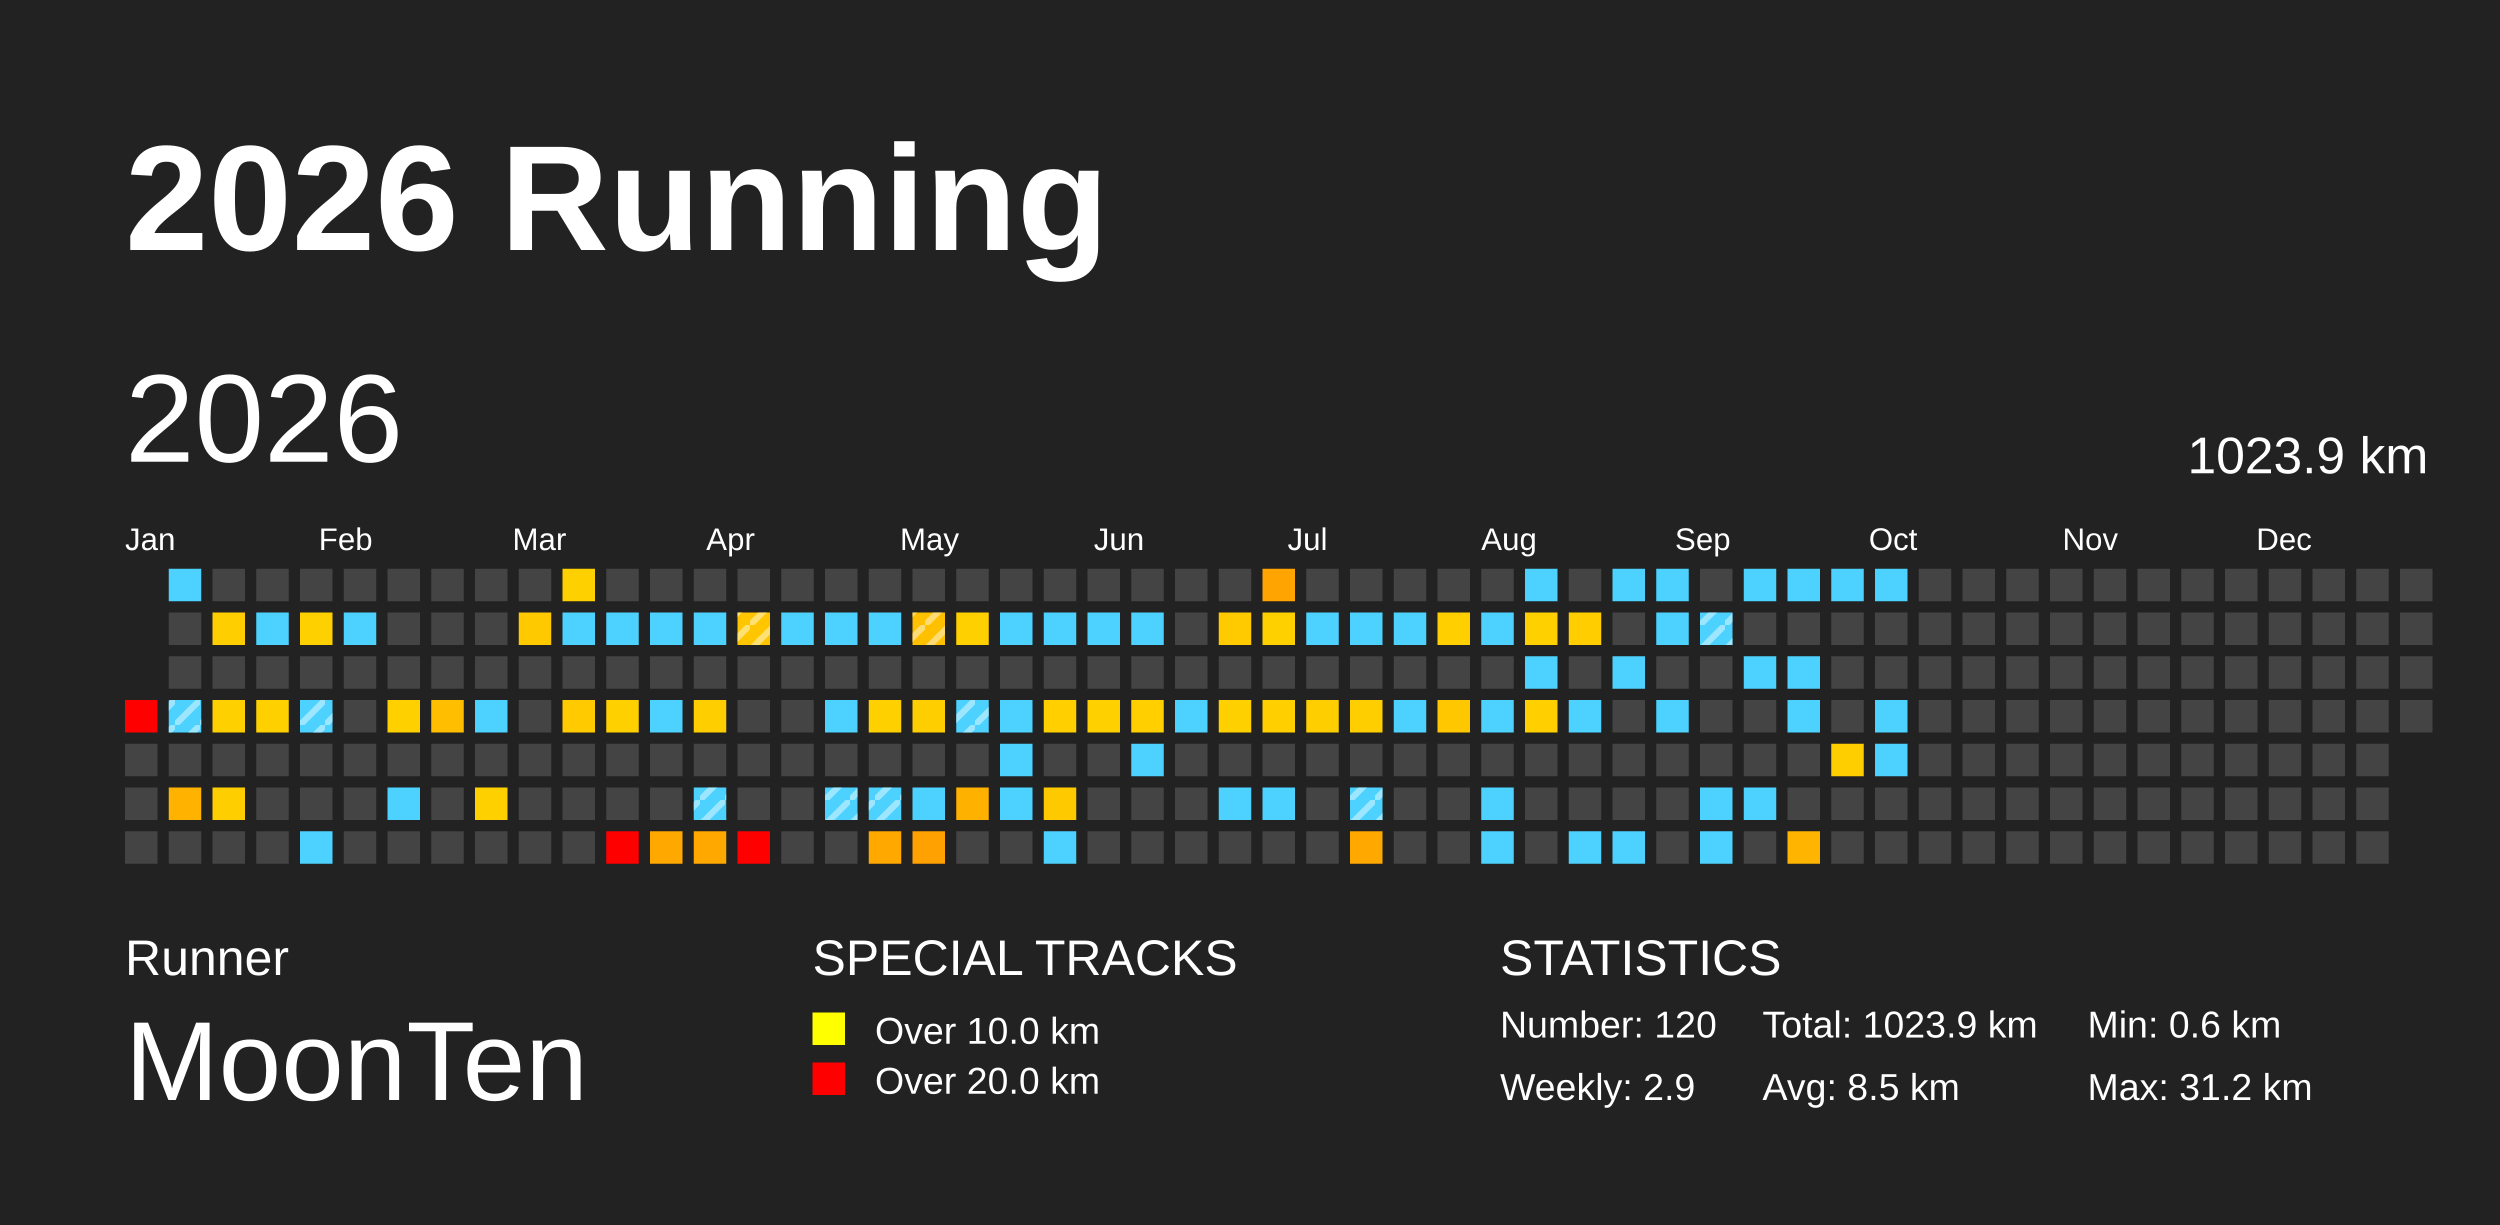
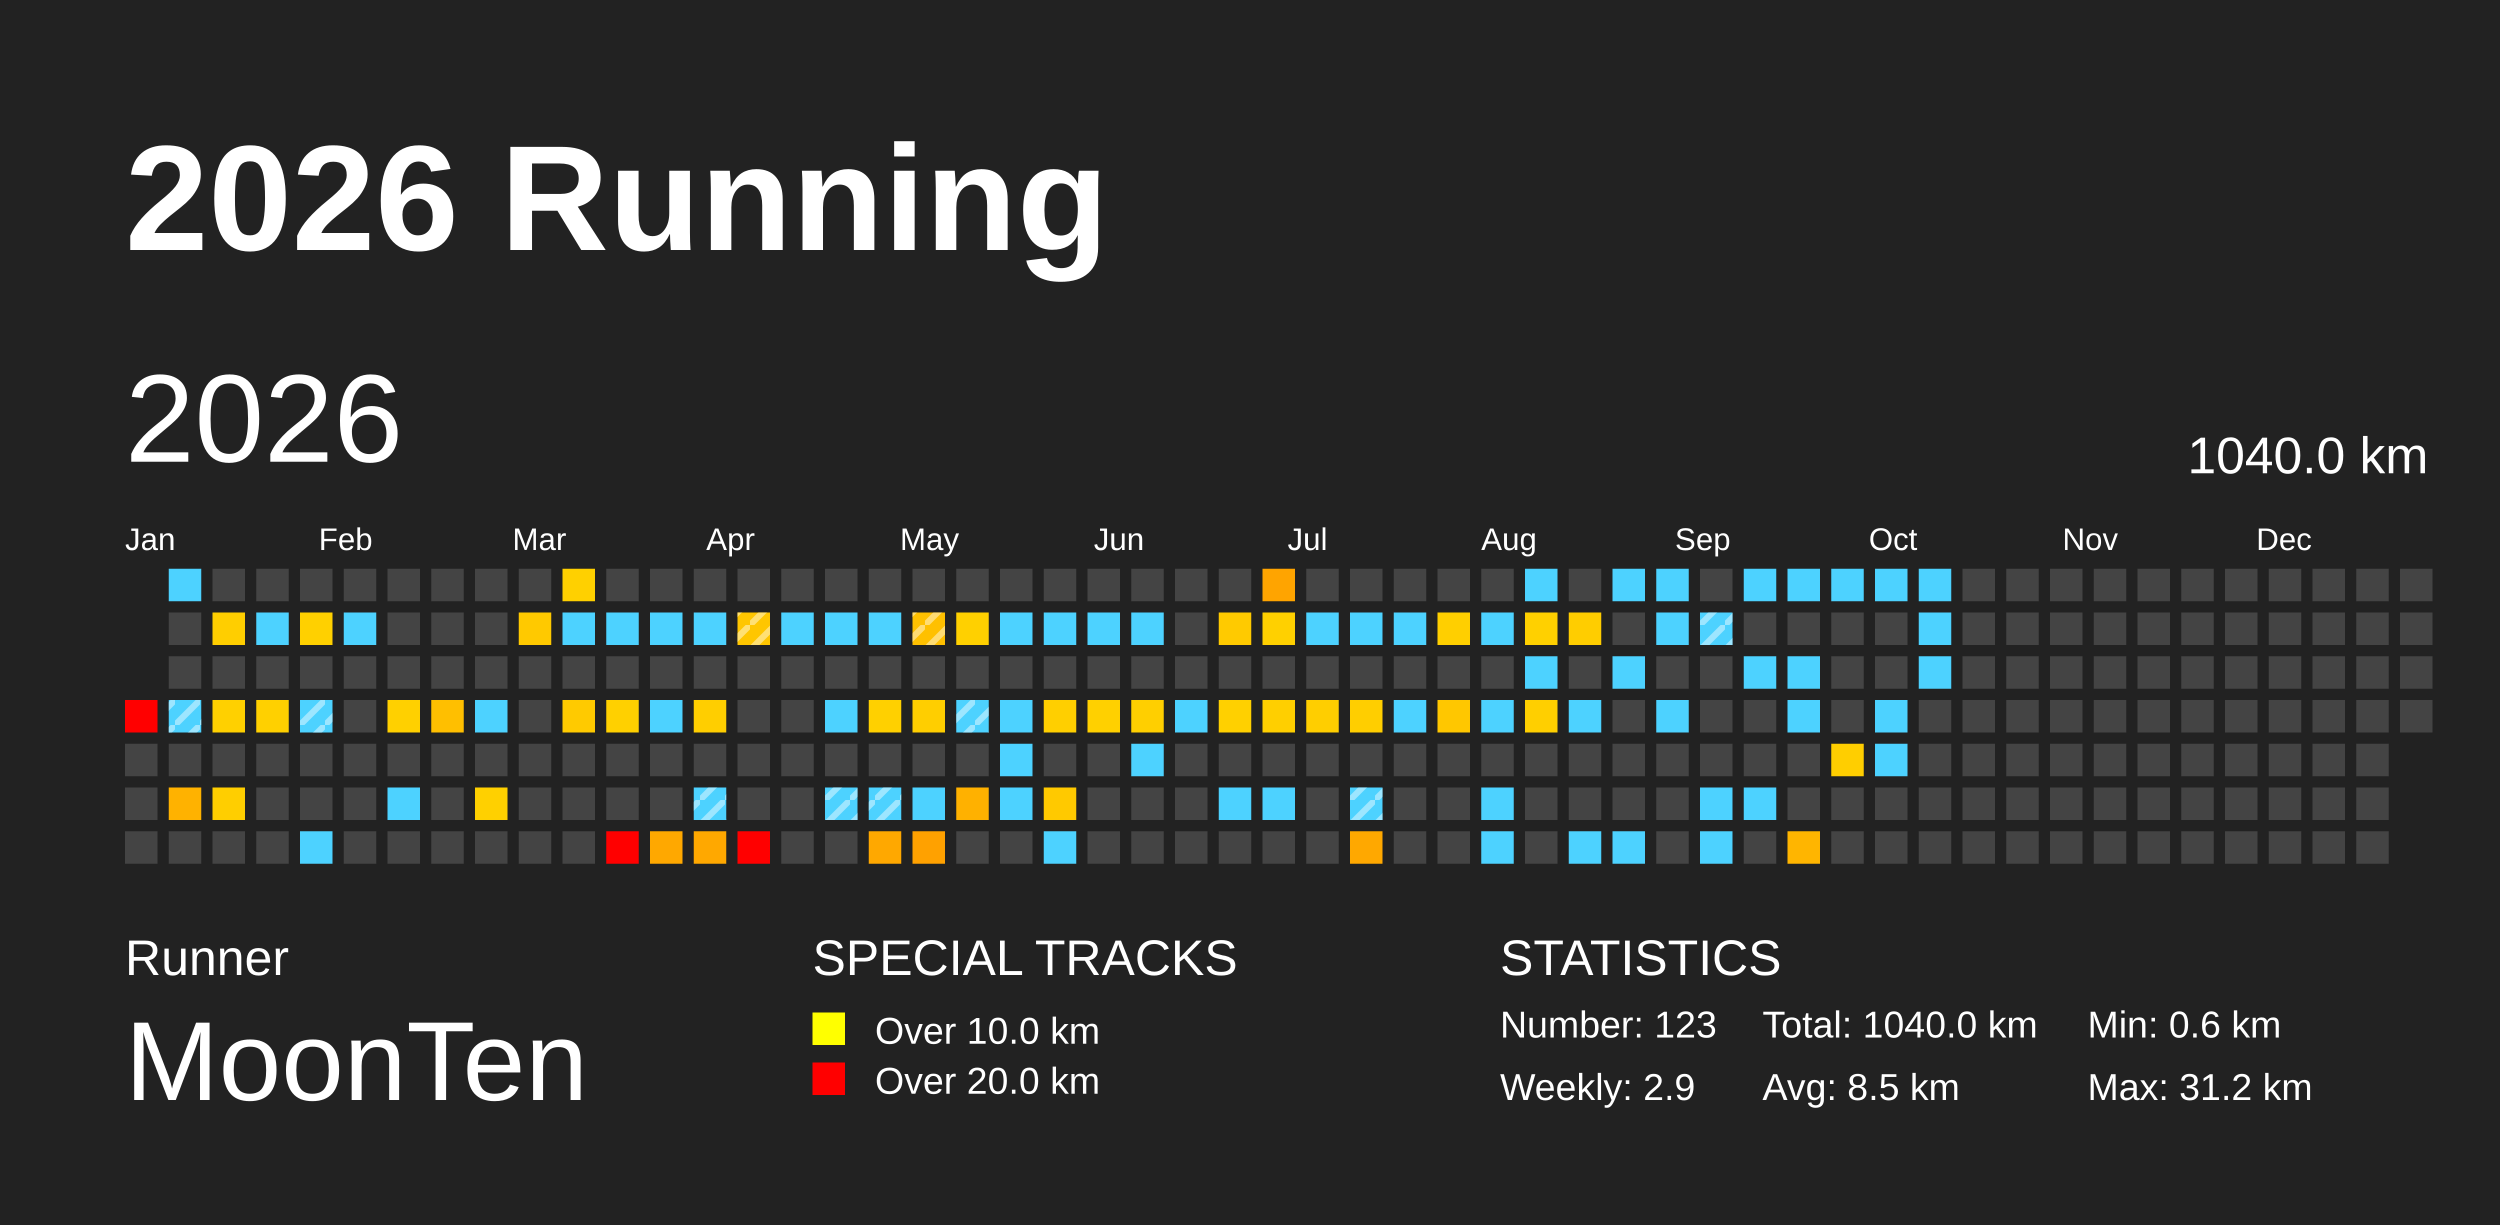
<svg xmlns="http://www.w3.org/2000/svg" baseProfile="full" height="98mm" version="1.1" viewBox="0,0,200,98" width="200mm">
  <defs>
    <pattern height="2" id="indoor-stripe" patternUnits="userSpaceOnUse" width="2">
      <line stroke="white" stroke-opacity="0.45" stroke-width="0.5" x1="0" x2="2" y1="2" y2="0" />
    </pattern>
  </defs>
  <rect fill="#222222" height="98" width="200" x="0" y="0" />
  <text fill="#FFFFFF" style="font-size:12px; font-family:Arial; font-weight:bold;" x="10" y="20">2026 Running</text>
  <text fill="#FFFFFF" style="font-size:4px; font-family:Arial" x="10" y="78">Runner</text>
  <text fill="#FFFFFF" style="font-size:9px; font-family:Arial" x="10" y="88">MoonTen</text>
  <text fill="#FFFFFF" style="font-size:4px; font-family:Arial" x="65" y="78">SPECIAL TRACKS</text>
  <rect fill="yellow" height="2.6" width="2.6" x="65" y="81" />
  <text fill="#FFFFFF" style="font-size:3px; font-family:Arial" x="70" y="83.5">Over 10.0 km</text>
  <rect fill="red" height="2.6" width="2.6" x="65" y="85" />
  <text fill="#FFFFFF" style="font-size:3px; font-family:Arial" x="70" y="87.5">Over 20.0 km</text>
  <text fill="#FFFFFF" style="font-size:4px; font-family:Arial" x="120" y="78">STATISTICS</text>
-   <text fill="#FFFFFF" style="font-size:3px; font-family:Arial" x="120" y="83">Number: 120</text>
+   <text fill="#FFFFFF" style="font-size:3px; font-family:Arial" x="120" y="83">Number: 123</text>
  <text fill="#FFFFFF" style="font-size:3px; font-family:Arial" x="120" y="88">Weekly: 2.9</text>
-   <text fill="#FFFFFF" style="font-size:3px; font-family:Arial" x="141" y="83">Total: 1023.9 km</text>
+   <text fill="#FFFFFF" style="font-size:3px; font-family:Arial" x="141" y="83">Total: 1040.0 km</text>
  <text fill="#FFFFFF" style="font-size:3px; font-family:Arial" x="141" y="88">Avg: 8.5 km</text>
  <text fill="#FFFFFF" style="font-size:3px; font-family:Arial" x="167" y="83">Min: 0.6 km</text>
  <text fill="#FFFFFF" style="font-size:3px; font-family:Arial" x="167" y="88">Max: 31.2 km</text>
  <text dominant-baseline="hanging" fill="#FFFFFF" style="font-size:10.0px; font-family:Arial;" x="10" y="30">2026</text>
-   <text dominant-baseline="hanging" fill="#FFFFFF" style="font-size:4.125px; font-family:Arial;" x="175" y="35">1023.9 km</text>
+   <text dominant-baseline="hanging" fill="#FFFFFF" style="font-size:4.125px; font-family:Arial;" x="175" y="35">1040.0 km</text>
  <text fill="#FFFFFF" style="font-size:2.5px; font-family:Arial" x="10.0" y="44">Jan</text>
  <text fill="#FFFFFF" style="font-size:2.5px; font-family:Arial" x="25.5" y="44">Feb</text>
  <text fill="#FFFFFF" style="font-size:2.5px; font-family:Arial" x="41.0" y="44">Mar</text>
  <text fill="#FFFFFF" style="font-size:2.5px; font-family:Arial" x="56.5" y="44">Apr</text>
  <text fill="#FFFFFF" style="font-size:2.5px; font-family:Arial" x="72.0" y="44">May</text>
  <text fill="#FFFFFF" style="font-size:2.5px; font-family:Arial" x="87.5" y="44">Jun</text>
  <text fill="#FFFFFF" style="font-size:2.5px; font-family:Arial" x="103.0" y="44">Jul</text>
  <text fill="#FFFFFF" style="font-size:2.5px; font-family:Arial" x="118.5" y="44">Aug</text>
  <text fill="#FFFFFF" style="font-size:2.5px; font-family:Arial" x="134.0" y="44">Sep</text>
  <text fill="#FFFFFF" style="font-size:2.5px; font-family:Arial" x="149.5" y="44">Oct</text>
  <text fill="#FFFFFF" style="font-size:2.5px; font-family:Arial" x="165.0" y="44">Nov</text>
  <text fill="#FFFFFF" style="font-size:2.5px; font-family:Arial" x="180.5" y="44">Dec</text>
  <rect fill="red" height="2.6" width="2.6" x="10.0" y="56.0" />
  <rect fill="#444444" height="2.6" width="2.6" x="10.0" y="59.5" />
  <rect fill="#444444" height="2.6" width="2.6" x="10.0" y="63.0" />
  <rect fill="#444444" height="2.6" width="2.6" x="10.0" y="66.5" />
  <rect fill="#4dd2ff" height="2.6" width="2.6" x="13.5" y="45.5" />
  <rect fill="#444444" height="2.6" width="2.6" x="13.5" y="49.0" />
  <rect fill="#444444" height="2.6" width="2.6" x="13.5" y="52.5" />
  <rect fill="#4dd2ff" height="2.6" width="2.6" x="13.5" y="56.0" />
  <rect fill="url(#indoor-stripe)" height="2.6" style="pointer-events: none;" width="2.6" x="13.5" y="56.0" />
  <rect fill="#444444" height="2.6" width="2.6" x="13.5" y="59.5" />
  <rect fill="#ffb200" height="2.6" width="2.6" x="13.5" y="63.0" />
  <rect fill="#444444" height="2.6" width="2.6" x="13.5" y="66.5" />
  <rect fill="#444444" height="2.6" width="2.6" x="17.0" y="45.5" />
  <rect fill="#ffce00" height="2.6" width="2.6" x="17.0" y="49.0" />
  <rect fill="#444444" height="2.6" width="2.6" x="17.0" y="52.5" />
  <rect fill="#ffd000" height="2.6" width="2.6" x="17.0" y="56.0" />
  <rect fill="#444444" height="2.6" width="2.6" x="17.0" y="59.5" />
  <rect fill="#ffce00" height="2.6" width="2.6" x="17.0" y="63.0" />
  <rect fill="#444444" height="2.6" width="2.6" x="17.0" y="66.5" />
  <rect fill="#444444" height="2.6" width="2.6" x="20.5" y="45.5" />
  <rect fill="#4dd2ff" height="2.6" width="2.6" x="20.5" y="49.0" />
  <rect fill="#444444" height="2.6" width="2.6" x="20.5" y="52.5" />
  <rect fill="#ffd000" height="2.6" width="2.6" x="20.5" y="56.0" />
  <rect fill="#444444" height="2.6" width="2.6" x="20.5" y="59.5" />
  <rect fill="#444444" height="2.6" width="2.6" x="20.5" y="63.0" />
  <rect fill="#444444" height="2.6" width="2.6" x="20.5" y="66.5" />
  <rect fill="#444444" height="2.6" width="2.6" x="24.0" y="45.5" />
  <rect fill="#ffd000" height="2.6" width="2.6" x="24.0" y="49.0" />
  <rect fill="#444444" height="2.6" width="2.6" x="24.0" y="52.5" />
  <rect fill="#4dd2ff" height="2.6" width="2.6" x="24.0" y="56.0" />
  <rect fill="url(#indoor-stripe)" height="2.6" style="pointer-events: none;" width="2.6" x="24.0" y="56.0" />
  <rect fill="#444444" height="2.6" width="2.6" x="24.0" y="59.5" />
  <rect fill="#444444" height="2.6" width="2.6" x="24.0" y="63.0" />
  <rect fill="#4dd2ff" height="2.6" width="2.6" x="24.0" y="66.5" />
  <rect fill="#444444" height="2.6" width="2.6" x="27.5" y="45.5" />
  <rect fill="#4dd2ff" height="2.6" width="2.6" x="27.5" y="49.0" />
  <rect fill="#444444" height="2.6" width="2.6" x="27.5" y="52.5" />
  <rect fill="#444444" height="2.6" width="2.6" x="27.5" y="56.0" />
  <rect fill="#444444" height="2.6" width="2.6" x="27.5" y="59.5" />
  <rect fill="#444444" height="2.6" width="2.6" x="27.5" y="63.0" />
  <rect fill="#444444" height="2.6" width="2.6" x="27.5" y="66.5" />
  <rect fill="#444444" height="2.6" width="2.6" x="31.0" y="45.5" />
  <rect fill="#444444" height="2.6" width="2.6" x="31.0" y="49.0" />
  <rect fill="#444444" height="2.6" width="2.6" x="31.0" y="52.5" />
  <rect fill="#ffd000" height="2.6" width="2.6" x="31.0" y="56.0" />
  <rect fill="#444444" height="2.6" width="2.6" x="31.0" y="59.5" />
  <rect fill="#4dd2ff" height="2.6" width="2.6" x="31.0" y="63.0" />
  <rect fill="#444444" height="2.6" width="2.6" x="31.0" y="66.5" />
  <rect fill="#444444" height="2.6" width="2.6" x="34.5" y="45.5" />
  <rect fill="#444444" height="2.6" width="2.6" x="34.5" y="49.0" />
  <rect fill="#444444" height="2.6" width="2.6" x="34.5" y="52.5" />
  <rect fill="#ffbf00" height="2.6" width="2.6" x="34.5" y="56.0" />
  <rect fill="#444444" height="2.6" width="2.6" x="34.5" y="59.5" />
  <rect fill="#444444" height="2.6" width="2.6" x="34.5" y="63.0" />
  <rect fill="#444444" height="2.6" width="2.6" x="34.5" y="66.5" />
  <rect fill="#444444" height="2.6" width="2.6" x="38.0" y="45.5" />
  <rect fill="#444444" height="2.6" width="2.6" x="38.0" y="49.0" />
  <rect fill="#444444" height="2.6" width="2.6" x="38.0" y="52.5" />
  <rect fill="#4dd2ff" height="2.6" width="2.6" x="38.0" y="56.0" />
  <rect fill="#444444" height="2.6" width="2.6" x="38.0" y="59.5" />
  <rect fill="#ffd000" height="2.6" width="2.6" x="38.0" y="63.0" />
  <rect fill="#444444" height="2.6" width="2.6" x="38.0" y="66.5" />
  <rect fill="#444444" height="2.6" width="2.6" x="41.5" y="45.5" />
  <rect fill="#ffc900" height="2.6" width="2.6" x="41.5" y="49.0" />
  <rect fill="#444444" height="2.6" width="2.6" x="41.5" y="52.5" />
  <rect fill="#444444" height="2.6" width="2.6" x="41.5" y="56.0" />
  <rect fill="#444444" height="2.6" width="2.6" x="41.5" y="59.5" />
  <rect fill="#444444" height="2.6" width="2.6" x="41.5" y="63.0" />
  <rect fill="#444444" height="2.6" width="2.6" x="41.5" y="66.5" />
  <rect fill="#ffd000" height="2.6" width="2.6" x="45.0" y="45.5" />
  <rect fill="#4dd2ff" height="2.6" width="2.6" x="45.0" y="49.0" />
  <rect fill="#444444" height="2.6" width="2.6" x="45.0" y="52.5" />
  <rect fill="#ffca00" height="2.6" width="2.6" x="45.0" y="56.0" />
  <rect fill="#444444" height="2.6" width="2.6" x="45.0" y="59.5" />
  <rect fill="#444444" height="2.6" width="2.6" x="45.0" y="63.0" />
  <rect fill="#444444" height="2.6" width="2.6" x="45.0" y="66.5" />
  <rect fill="#444444" height="2.6" width="2.6" x="48.5" y="45.5" />
  <rect fill="#4dd2ff" height="2.6" width="2.6" x="48.5" y="49.0" />
  <rect fill="#444444" height="2.6" width="2.6" x="48.5" y="52.5" />
  <rect fill="#ffd000" height="2.6" width="2.6" x="48.5" y="56.0" />
  <rect fill="#444444" height="2.6" width="2.6" x="48.5" y="59.5" />
  <rect fill="#444444" height="2.6" width="2.6" x="48.5" y="63.0" />
  <rect fill="red" height="2.6" width="2.6" x="48.5" y="66.5" />
  <rect fill="#444444" height="2.6" width="2.6" x="52.0" y="45.5" />
  <rect fill="#4dd2ff" height="2.6" width="2.6" x="52.0" y="49.0" />
  <rect fill="#444444" height="2.6" width="2.6" x="52.0" y="52.5" />
  <rect fill="#4dd2ff" height="2.6" width="2.6" x="52.0" y="56.0" />
  <rect fill="#444444" height="2.6" width="2.6" x="52.0" y="59.5" />
  <rect fill="#444444" height="2.6" width="2.6" x="52.0" y="63.0" />
  <rect fill="#ffa800" height="2.6" width="2.6" x="52.0" y="66.5" />
  <rect fill="#444444" height="2.6" width="2.6" x="55.5" y="45.5" />
  <rect fill="#4dd2ff" height="2.6" width="2.6" x="55.5" y="49.0" />
  <rect fill="#444444" height="2.6" width="2.6" x="55.5" y="52.5" />
  <rect fill="#ffce00" height="2.6" width="2.6" x="55.5" y="56.0" />
  <rect fill="#444444" height="2.6" width="2.6" x="55.5" y="59.5" />
  <rect fill="#4dd2ff" height="2.6" width="2.6" x="55.5" y="63.0" />
  <rect fill="url(#indoor-stripe)" height="2.6" style="pointer-events: none;" width="2.6" x="55.5" y="63.0" />
  <rect fill="#ffa800" height="2.6" width="2.6" x="55.5" y="66.5" />
  <rect fill="#444444" height="2.6" width="2.6" x="59.0" y="45.5" />
  <rect fill="#ffc600" height="2.6" width="2.6" x="59.0" y="49.0" />
  <rect fill="url(#indoor-stripe)" height="2.6" style="pointer-events: none;" width="2.6" x="59.0" y="49.0" />
  <rect fill="#444444" height="2.6" width="2.6" x="59.0" y="52.5" />
  <rect fill="#444444" height="2.6" width="2.6" x="59.0" y="56.0" />
  <rect fill="#444444" height="2.6" width="2.6" x="59.0" y="59.5" />
  <rect fill="#444444" height="2.6" width="2.6" x="59.0" y="63.0" />
  <rect fill="red" height="2.6" width="2.6" x="59.0" y="66.5" />
  <rect fill="#444444" height="2.6" width="2.6" x="62.5" y="45.5" />
  <rect fill="#4dd2ff" height="2.6" width="2.6" x="62.5" y="49.0" />
  <rect fill="#444444" height="2.6" width="2.6" x="62.5" y="52.5" />
  <rect fill="#444444" height="2.6" width="2.6" x="62.5" y="56.0" />
  <rect fill="#444444" height="2.6" width="2.6" x="62.5" y="59.5" />
  <rect fill="#444444" height="2.6" width="2.6" x="62.5" y="63.0" />
  <rect fill="#444444" height="2.6" width="2.6" x="62.5" y="66.5" />
  <rect fill="#444444" height="2.6" width="2.6" x="66.0" y="45.5" />
  <rect fill="#4dd2ff" height="2.6" width="2.6" x="66.0" y="49.0" />
  <rect fill="#444444" height="2.6" width="2.6" x="66.0" y="52.5" />
  <rect fill="#4dd2ff" height="2.6" width="2.6" x="66.0" y="56.0" />
  <rect fill="#444444" height="2.6" width="2.6" x="66.0" y="59.5" />
  <rect fill="#4dd2ff" height="2.6" width="2.6" x="66.0" y="63.0" />
  <rect fill="url(#indoor-stripe)" height="2.6" style="pointer-events: none;" width="2.6" x="66.0" y="63.0" />
  <rect fill="#444444" height="2.6" width="2.6" x="66.0" y="66.5" />
  <rect fill="#444444" height="2.6" width="2.6" x="69.5" y="45.5" />
  <rect fill="#4dd2ff" height="2.6" width="2.6" x="69.5" y="49.0" />
  <rect fill="#444444" height="2.6" width="2.6" x="69.5" y="52.5" />
  <rect fill="#ffd000" height="2.6" width="2.6" x="69.5" y="56.0" />
  <rect fill="#444444" height="2.6" width="2.6" x="69.5" y="59.5" />
  <rect fill="#4dd2ff" height="2.6" width="2.6" x="69.5" y="63.0" />
  <rect fill="url(#indoor-stripe)" height="2.6" style="pointer-events: none;" width="2.6" x="69.5" y="63.0" />
  <rect fill="#ffa800" height="2.6" width="2.6" x="69.5" y="66.5" />
  <rect fill="#444444" height="2.6" width="2.6" x="73.0" y="45.5" />
  <rect fill="#ffc000" height="2.6" width="2.6" x="73.0" y="49.0" />
  <rect fill="url(#indoor-stripe)" height="2.6" style="pointer-events: none;" width="2.6" x="73.0" y="49.0" />
  <rect fill="#444444" height="2.6" width="2.6" x="73.0" y="52.5" />
  <rect fill="#ffce00" height="2.6" width="2.6" x="73.0" y="56.0" />
  <rect fill="#444444" height="2.6" width="2.6" x="73.0" y="59.5" />
  <rect fill="#4dd2ff" height="2.6" width="2.6" x="73.0" y="63.0" />
  <rect fill="#ffa100" height="2.6" width="2.6" x="73.0" y="66.5" />
  <rect fill="#444444" height="2.6" width="2.6" x="76.5" y="45.5" />
  <rect fill="#ffd000" height="2.6" width="2.6" x="76.5" y="49.0" />
  <rect fill="#444444" height="2.6" width="2.6" x="76.5" y="52.5" />
  <rect fill="#4dd2ff" height="2.6" width="2.6" x="76.5" y="56.0" />
  <rect fill="url(#indoor-stripe)" height="2.6" style="pointer-events: none;" width="2.6" x="76.5" y="56.0" />
  <rect fill="#444444" height="2.6" width="2.6" x="76.5" y="59.5" />
  <rect fill="#ffb100" height="2.6" width="2.6" x="76.5" y="63.0" />
  <rect fill="#444444" height="2.6" width="2.6" x="76.5" y="66.5" />
  <rect fill="#444444" height="2.6" width="2.6" x="80.0" y="45.5" />
  <rect fill="#4dd2ff" height="2.6" width="2.6" x="80.0" y="49.0" />
  <rect fill="#444444" height="2.6" width="2.6" x="80.0" y="52.5" />
  <rect fill="#4dd2ff" height="2.6" width="2.6" x="80.0" y="56.0" />
  <rect fill="#4dd2ff" height="2.6" width="2.6" x="80.0" y="59.5" />
  <rect fill="#4dd2ff" height="2.6" width="2.6" x="80.0" y="63.0" />
  <rect fill="#444444" height="2.6" width="2.6" x="80.0" y="66.5" />
  <rect fill="#444444" height="2.6" width="2.6" x="83.5" y="45.5" />
  <rect fill="#4dd2ff" height="2.6" width="2.6" x="83.5" y="49.0" />
  <rect fill="#444444" height="2.6" width="2.6" x="83.5" y="52.5" />
  <rect fill="#ffcf00" height="2.6" width="2.6" x="83.5" y="56.0" />
  <rect fill="#444444" height="2.6" width="2.6" x="83.5" y="59.5" />
  <rect fill="#ffc900" height="2.6" width="2.6" x="83.5" y="63.0" />
  <rect fill="#4dd2ff" height="2.6" width="2.6" x="83.5" y="66.5" />
  <rect fill="#444444" height="2.6" width="2.6" x="87.0" y="45.5" />
  <rect fill="#4dd2ff" height="2.6" width="2.6" x="87.0" y="49.0" />
  <rect fill="#444444" height="2.6" width="2.6" x="87.0" y="52.5" />
  <rect fill="#ffd000" height="2.6" width="2.6" x="87.0" y="56.0" />
  <rect fill="#444444" height="2.6" width="2.6" x="87.0" y="59.5" />
  <rect fill="#444444" height="2.6" width="2.6" x="87.0" y="63.0" />
  <rect fill="#444444" height="2.6" width="2.6" x="87.0" y="66.5" />
  <rect fill="#444444" height="2.6" width="2.6" x="90.5" y="45.5" />
  <rect fill="#4dd2ff" height="2.6" width="2.6" x="90.5" y="49.0" />
  <rect fill="#444444" height="2.6" width="2.6" x="90.5" y="52.5" />
  <rect fill="#ffcf00" height="2.6" width="2.6" x="90.5" y="56.0" />
  <rect fill="#4dd2ff" height="2.6" width="2.6" x="90.5" y="59.5" />
  <rect fill="#444444" height="2.6" width="2.6" x="90.5" y="63.0" />
  <rect fill="#444444" height="2.6" width="2.6" x="90.5" y="66.5" />
  <rect fill="#444444" height="2.6" width="2.6" x="94.0" y="45.5" />
  <rect fill="#444444" height="2.6" width="2.6" x="94.0" y="49.0" />
  <rect fill="#444444" height="2.6" width="2.6" x="94.0" y="52.5" />
  <rect fill="#4dd2ff" height="2.6" width="2.6" x="94.0" y="56.0" />
  <rect fill="#444444" height="2.6" width="2.6" x="94.0" y="59.5" />
  <rect fill="#444444" height="2.6" width="2.6" x="94.0" y="63.0" />
  <rect fill="#444444" height="2.6" width="2.6" x="94.0" y="66.5" />
  <rect fill="#444444" height="2.6" width="2.6" x="97.5" y="45.5" />
  <rect fill="#ffca00" height="2.6" width="2.6" x="97.5" y="49.0" />
  <rect fill="#444444" height="2.6" width="2.6" x="97.5" y="52.5" />
  <rect fill="#ffd000" height="2.6" width="2.6" x="97.5" y="56.0" />
  <rect fill="#444444" height="2.6" width="2.6" x="97.5" y="59.5" />
  <rect fill="#4dd2ff" height="2.6" width="2.6" x="97.5" y="63.0" />
  <rect fill="#444444" height="2.6" width="2.6" x="97.5" y="66.5" />
  <rect fill="#ffa400" height="2.6" width="2.6" x="101.0" y="45.5" />
  <rect fill="#ffd000" height="2.6" width="2.6" x="101.0" y="49.0" />
  <rect fill="#444444" height="2.6" width="2.6" x="101.0" y="52.5" />
  <rect fill="#ffcf00" height="2.6" width="2.6" x="101.0" y="56.0" />
  <rect fill="#444444" height="2.6" width="2.6" x="101.0" y="59.5" />
  <rect fill="#4dd2ff" height="2.6" width="2.6" x="101.0" y="63.0" />
  <rect fill="#444444" height="2.6" width="2.6" x="101.0" y="66.5" />
  <rect fill="#444444" height="2.6" width="2.6" x="104.5" y="45.5" />
  <rect fill="#4dd2ff" height="2.6" width="2.6" x="104.5" y="49.0" />
  <rect fill="#444444" height="2.6" width="2.6" x="104.5" y="52.5" />
  <rect fill="#ffce00" height="2.6" width="2.6" x="104.5" y="56.0" />
  <rect fill="#444444" height="2.6" width="2.6" x="104.5" y="59.5" />
  <rect fill="#444444" height="2.6" width="2.6" x="104.5" y="63.0" />
  <rect fill="#444444" height="2.6" width="2.6" x="104.5" y="66.5" />
  <rect fill="#444444" height="2.6" width="2.6" x="108.0" y="45.5" />
  <rect fill="#4dd2ff" height="2.6" width="2.6" x="108.0" y="49.0" />
  <rect fill="#444444" height="2.6" width="2.6" x="108.0" y="52.5" />
  <rect fill="#ffce00" height="2.6" width="2.6" x="108.0" y="56.0" />
  <rect fill="#444444" height="2.6" width="2.6" x="108.0" y="59.5" />
  <rect fill="#4dd2ff" height="2.6" width="2.6" x="108.0" y="63.0" />
  <rect fill="url(#indoor-stripe)" height="2.6" style="pointer-events: none;" width="2.6" x="108.0" y="63.0" />
  <rect fill="#ffa800" height="2.6" width="2.6" x="108.0" y="66.5" />
  <rect fill="#444444" height="2.6" width="2.6" x="111.5" y="45.5" />
  <rect fill="#4dd2ff" height="2.6" width="2.6" x="111.5" y="49.0" />
  <rect fill="#444444" height="2.6" width="2.6" x="111.5" y="52.5" />
  <rect fill="#4dd2ff" height="2.6" width="2.6" x="111.5" y="56.0" />
  <rect fill="#444444" height="2.6" width="2.6" x="111.5" y="59.5" />
  <rect fill="#444444" height="2.6" width="2.6" x="111.5" y="63.0" />
  <rect fill="#444444" height="2.6" width="2.6" x="111.5" y="66.5" />
  <rect fill="#444444" height="2.6" width="2.6" x="115.0" y="45.5" />
  <rect fill="#ffcf00" height="2.6" width="2.6" x="115.0" y="49.0" />
  <rect fill="#444444" height="2.6" width="2.6" x="115.0" y="52.5" />
  <rect fill="#ffc700" height="2.6" width="2.6" x="115.0" y="56.0" />
  <rect fill="#444444" height="2.6" width="2.6" x="115.0" y="59.5" />
  <rect fill="#444444" height="2.6" width="2.6" x="115.0" y="63.0" />
  <rect fill="#444444" height="2.6" width="2.6" x="115.0" y="66.5" />
  <rect fill="#444444" height="2.6" width="2.6" x="118.5" y="45.5" />
  <rect fill="#4dd2ff" height="2.6" width="2.6" x="118.5" y="49.0" />
  <rect fill="#444444" height="2.6" width="2.6" x="118.5" y="52.5" />
  <rect fill="#4dd2ff" height="2.6" width="2.6" x="118.5" y="56.0" />
  <rect fill="#444444" height="2.6" width="2.6" x="118.5" y="59.5" />
  <rect fill="#4dd2ff" height="2.6" width="2.6" x="118.5" y="63.0" />
  <rect fill="#4dd2ff" height="2.6" width="2.6" x="118.5" y="66.5" />
  <rect fill="#4dd2ff" height="2.6" width="2.6" x="122.0" y="45.5" />
  <rect fill="#ffd000" height="2.6" width="2.6" x="122.0" y="49.0" />
  <rect fill="#4dd2ff" height="2.6" width="2.6" x="122.0" y="52.5" />
  <rect fill="#ffcf00" height="2.6" width="2.6" x="122.0" y="56.0" />
  <rect fill="#444444" height="2.6" width="2.6" x="122.0" y="59.5" />
  <rect fill="#444444" height="2.6" width="2.6" x="122.0" y="63.0" />
  <rect fill="#444444" height="2.6" width="2.6" x="122.0" y="66.5" />
  <rect fill="#444444" height="2.6" width="2.6" x="125.5" y="45.5" />
  <rect fill="#ffcd00" height="2.6" width="2.6" x="125.5" y="49.0" />
  <rect fill="#444444" height="2.6" width="2.6" x="125.5" y="52.5" />
  <rect fill="#4dd2ff" height="2.6" width="2.6" x="125.5" y="56.0" />
  <rect fill="#444444" height="2.6" width="2.6" x="125.5" y="59.5" />
  <rect fill="#444444" height="2.6" width="2.6" x="125.5" y="63.0" />
  <rect fill="#4dd2ff" height="2.6" width="2.6" x="125.5" y="66.5" />
  <rect fill="#4dd2ff" height="2.6" width="2.6" x="129.0" y="45.5" />
  <rect fill="#444444" height="2.6" width="2.6" x="129.0" y="49.0" />
  <rect fill="#4dd2ff" height="2.6" width="2.6" x="129.0" y="52.5" />
  <rect fill="#444444" height="2.6" width="2.6" x="129.0" y="56.0" />
  <rect fill="#444444" height="2.6" width="2.6" x="129.0" y="59.5" />
  <rect fill="#444444" height="2.6" width="2.6" x="129.0" y="63.0" />
  <rect fill="#4dd2ff" height="2.6" width="2.6" x="129.0" y="66.5" />
  <rect fill="#4dd2ff" height="2.6" width="2.6" x="132.5" y="45.5" />
  <rect fill="#4dd2ff" height="2.6" width="2.6" x="132.5" y="49.0" />
  <rect fill="#444444" height="2.6" width="2.6" x="132.5" y="52.5" />
  <rect fill="#4dd2ff" height="2.6" width="2.6" x="132.5" y="56.0" />
  <rect fill="#444444" height="2.6" width="2.6" x="132.5" y="59.5" />
  <rect fill="#444444" height="2.6" width="2.6" x="132.5" y="63.0" />
  <rect fill="#444444" height="2.6" width="2.6" x="132.5" y="66.5" />
  <rect fill="#444444" height="2.6" width="2.6" x="136.0" y="45.5" />
  <rect fill="#4dd2ff" height="2.6" width="2.6" x="136.0" y="49.0" />
  <rect fill="url(#indoor-stripe)" height="2.6" style="pointer-events: none;" width="2.6" x="136.0" y="49.0" />
  <rect fill="#444444" height="2.6" width="2.6" x="136.0" y="52.5" />
  <rect fill="#444444" height="2.6" width="2.6" x="136.0" y="56.0" />
  <rect fill="#444444" height="2.6" width="2.6" x="136.0" y="59.5" />
  <rect fill="#4dd2ff" height="2.6" width="2.6" x="136.0" y="63.0" />
  <rect fill="#4dd2ff" height="2.6" width="2.6" x="136.0" y="66.5" />
  <rect fill="#4dd2ff" height="2.6" width="2.6" x="139.5" y="45.5" />
  <rect fill="#444444" height="2.6" width="2.6" x="139.5" y="49.0" />
  <rect fill="#4dd2ff" height="2.6" width="2.6" x="139.5" y="52.5" />
  <rect fill="#444444" height="2.6" width="2.6" x="139.5" y="56.0" />
  <rect fill="#444444" height="2.6" width="2.6" x="139.5" y="59.5" />
  <rect fill="#4dd2ff" height="2.6" width="2.6" x="139.5" y="63.0" />
  <rect fill="#444444" height="2.6" width="2.6" x="139.5" y="66.5" />
  <rect fill="#4dd2ff" height="2.6" width="2.6" x="143.0" y="45.5" />
  <rect fill="#444444" height="2.6" width="2.6" x="143.0" y="49.0" />
  <rect fill="#4dd2ff" height="2.6" width="2.6" x="143.0" y="52.5" />
  <rect fill="#4dd2ff" height="2.6" width="2.6" x="143.0" y="56.0" />
  <rect fill="#444444" height="2.6" width="2.6" x="143.0" y="59.5" />
  <rect fill="#444444" height="2.6" width="2.6" x="143.0" y="63.0" />
  <rect fill="#ffb500" height="2.6" width="2.6" x="143.0" y="66.5" />
  <rect fill="#4dd2ff" height="2.6" width="2.6" x="146.5" y="45.5" />
  <rect fill="#444444" height="2.6" width="2.6" x="146.5" y="49.0" />
  <rect fill="#444444" height="2.6" width="2.6" x="146.5" y="52.5" />
  <rect fill="#444444" height="2.6" width="2.6" x="146.5" y="56.0" />
  <rect fill="#ffce00" height="2.6" width="2.6" x="146.5" y="59.5" />
  <rect fill="#444444" height="2.6" width="2.6" x="146.5" y="63.0" />
  <rect fill="#444444" height="2.6" width="2.6" x="146.5" y="66.5" />
  <rect fill="#4dd2ff" height="2.6" width="2.6" x="150.0" y="45.5" />
  <rect fill="#444444" height="2.6" width="2.6" x="150.0" y="49.0" />
  <rect fill="#444444" height="2.6" width="2.6" x="150.0" y="52.5" />
  <rect fill="#4dd2ff" height="2.6" width="2.6" x="150.0" y="56.0" />
  <rect fill="#4dd2ff" height="2.6" width="2.6" x="150.0" y="59.5" />
  <rect fill="#444444" height="2.6" width="2.6" x="150.0" y="63.0" />
  <rect fill="#444444" height="2.6" width="2.6" x="150.0" y="66.5" />
-   <rect fill="#444444" height="2.6" width="2.6" x="153.5" y="45.5" />
-   <rect fill="#444444" height="2.6" width="2.6" x="153.5" y="49.0" />
-   <rect fill="#444444" height="2.6" width="2.6" x="153.5" y="52.5" />
+   <rect fill="#4dd2ff" height="2.6" width="2.6" x="153.5" y="45.5" />
+   <rect fill="#4dd2ff" height="2.6" width="2.6" x="153.5" y="49.0" />
+   <rect fill="#4dd2ff" height="2.6" width="2.6" x="153.5" y="52.5" />
  <rect fill="#444444" height="2.6" width="2.6" x="153.5" y="56.0" />
  <rect fill="#444444" height="2.6" width="2.6" x="153.5" y="59.5" />
  <rect fill="#444444" height="2.6" width="2.6" x="153.5" y="63.0" />
  <rect fill="#444444" height="2.6" width="2.6" x="153.5" y="66.5" />
  <rect fill="#444444" height="2.6" width="2.6" x="157.0" y="45.5" />
  <rect fill="#444444" height="2.6" width="2.6" x="157.0" y="49.0" />
  <rect fill="#444444" height="2.6" width="2.6" x="157.0" y="52.5" />
  <rect fill="#444444" height="2.6" width="2.6" x="157.0" y="56.0" />
  <rect fill="#444444" height="2.6" width="2.6" x="157.0" y="59.5" />
  <rect fill="#444444" height="2.6" width="2.6" x="157.0" y="63.0" />
  <rect fill="#444444" height="2.6" width="2.6" x="157.0" y="66.5" />
  <rect fill="#444444" height="2.6" width="2.6" x="160.5" y="45.5" />
  <rect fill="#444444" height="2.6" width="2.6" x="160.5" y="49.0" />
  <rect fill="#444444" height="2.6" width="2.6" x="160.5" y="52.5" />
  <rect fill="#444444" height="2.6" width="2.6" x="160.5" y="56.0" />
  <rect fill="#444444" height="2.6" width="2.6" x="160.5" y="59.5" />
  <rect fill="#444444" height="2.6" width="2.6" x="160.5" y="63.0" />
  <rect fill="#444444" height="2.6" width="2.6" x="160.5" y="66.5" />
  <rect fill="#444444" height="2.6" width="2.6" x="164.0" y="45.5" />
  <rect fill="#444444" height="2.6" width="2.6" x="164.0" y="49.0" />
  <rect fill="#444444" height="2.6" width="2.6" x="164.0" y="52.5" />
  <rect fill="#444444" height="2.6" width="2.6" x="164.0" y="56.0" />
  <rect fill="#444444" height="2.6" width="2.6" x="164.0" y="59.5" />
  <rect fill="#444444" height="2.6" width="2.6" x="164.0" y="63.0" />
  <rect fill="#444444" height="2.6" width="2.6" x="164.0" y="66.5" />
  <rect fill="#444444" height="2.6" width="2.6" x="167.5" y="45.5" />
  <rect fill="#444444" height="2.6" width="2.6" x="167.5" y="49.0" />
  <rect fill="#444444" height="2.6" width="2.6" x="167.5" y="52.5" />
  <rect fill="#444444" height="2.6" width="2.6" x="167.5" y="56.0" />
  <rect fill="#444444" height="2.6" width="2.6" x="167.5" y="59.5" />
  <rect fill="#444444" height="2.6" width="2.6" x="167.5" y="63.0" />
  <rect fill="#444444" height="2.6" width="2.6" x="167.5" y="66.5" />
  <rect fill="#444444" height="2.6" width="2.6" x="171.0" y="45.5" />
  <rect fill="#444444" height="2.6" width="2.6" x="171.0" y="49.0" />
  <rect fill="#444444" height="2.6" width="2.6" x="171.0" y="52.5" />
  <rect fill="#444444" height="2.6" width="2.6" x="171.0" y="56.0" />
  <rect fill="#444444" height="2.6" width="2.6" x="171.0" y="59.5" />
  <rect fill="#444444" height="2.6" width="2.6" x="171.0" y="63.0" />
  <rect fill="#444444" height="2.6" width="2.6" x="171.0" y="66.5" />
  <rect fill="#444444" height="2.6" width="2.6" x="174.5" y="45.5" />
  <rect fill="#444444" height="2.6" width="2.6" x="174.5" y="49.0" />
  <rect fill="#444444" height="2.6" width="2.6" x="174.5" y="52.5" />
  <rect fill="#444444" height="2.6" width="2.6" x="174.5" y="56.0" />
  <rect fill="#444444" height="2.6" width="2.6" x="174.5" y="59.5" />
  <rect fill="#444444" height="2.6" width="2.6" x="174.5" y="63.0" />
  <rect fill="#444444" height="2.6" width="2.6" x="174.5" y="66.5" />
  <rect fill="#444444" height="2.6" width="2.6" x="178.0" y="45.5" />
  <rect fill="#444444" height="2.6" width="2.6" x="178.0" y="49.0" />
  <rect fill="#444444" height="2.6" width="2.6" x="178.0" y="52.5" />
  <rect fill="#444444" height="2.6" width="2.6" x="178.0" y="56.0" />
  <rect fill="#444444" height="2.6" width="2.6" x="178.0" y="59.5" />
  <rect fill="#444444" height="2.6" width="2.6" x="178.0" y="63.0" />
  <rect fill="#444444" height="2.6" width="2.6" x="178.0" y="66.5" />
  <rect fill="#444444" height="2.6" width="2.6" x="181.5" y="45.5" />
  <rect fill="#444444" height="2.6" width="2.6" x="181.5" y="49.0" />
  <rect fill="#444444" height="2.6" width="2.6" x="181.5" y="52.5" />
  <rect fill="#444444" height="2.6" width="2.6" x="181.5" y="56.0" />
  <rect fill="#444444" height="2.6" width="2.6" x="181.5" y="59.5" />
  <rect fill="#444444" height="2.6" width="2.6" x="181.5" y="63.0" />
  <rect fill="#444444" height="2.6" width="2.6" x="181.5" y="66.5" />
  <rect fill="#444444" height="2.6" width="2.6" x="185.0" y="45.5" />
  <rect fill="#444444" height="2.6" width="2.6" x="185.0" y="49.0" />
  <rect fill="#444444" height="2.6" width="2.6" x="185.0" y="52.5" />
  <rect fill="#444444" height="2.6" width="2.6" x="185.0" y="56.0" />
  <rect fill="#444444" height="2.6" width="2.6" x="185.0" y="59.5" />
  <rect fill="#444444" height="2.6" width="2.6" x="185.0" y="63.0" />
  <rect fill="#444444" height="2.6" width="2.6" x="185.0" y="66.5" />
  <rect fill="#444444" height="2.6" width="2.6" x="188.5" y="45.5" />
  <rect fill="#444444" height="2.6" width="2.6" x="188.5" y="49.0" />
  <rect fill="#444444" height="2.6" width="2.6" x="188.5" y="52.5" />
  <rect fill="#444444" height="2.6" width="2.6" x="188.5" y="56.0" />
  <rect fill="#444444" height="2.6" width="2.6" x="188.5" y="59.5" />
  <rect fill="#444444" height="2.6" width="2.6" x="188.5" y="63.0" />
  <rect fill="#444444" height="2.6" width="2.6" x="188.5" y="66.5" />
  <rect fill="#444444" height="2.6" width="2.6" x="192.0" y="45.5" />
  <rect fill="#444444" height="2.6" width="2.6" x="192.0" y="49.0" />
  <rect fill="#444444" height="2.6" width="2.6" x="192.0" y="52.5" />
  <rect fill="#444444" height="2.6" width="2.6" x="192.0" y="56.0" />
</svg>
